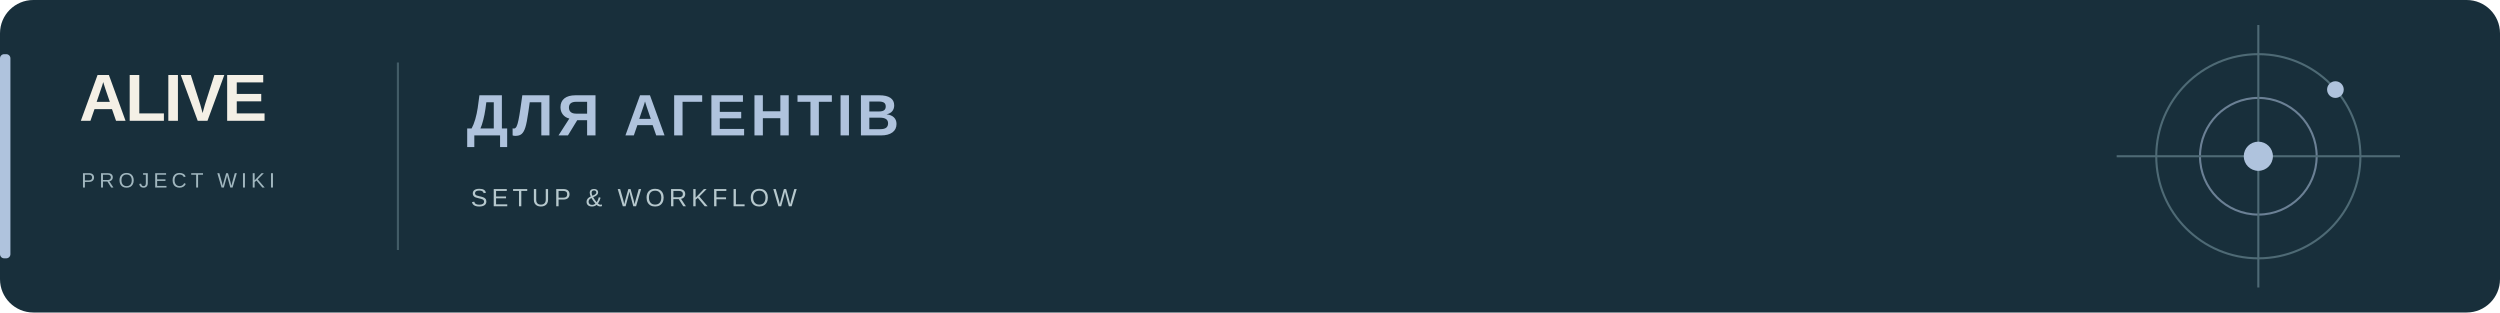
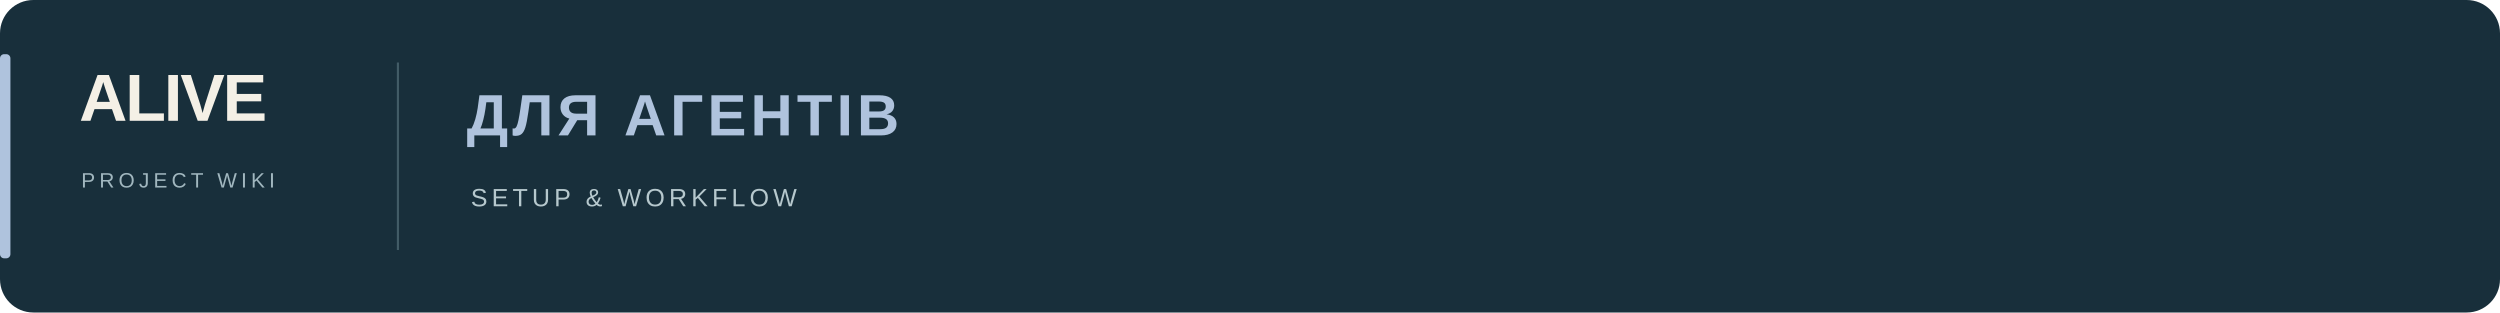
<svg xmlns="http://www.w3.org/2000/svg" width="1200" height="150" viewBox="0 0 1200 150" role="img" aria-labelledby="title desc">
  <rect width="1200" height="150" rx="16" fill="#182f3b" />
  <rect x="0" y="26" width="5" height="98" rx="2" fill="#afc3dd" />
  <text x="38" y="58" fill="#f4f0e6" font-family="Arial,Helvetica,sans-serif" font-size="32" font-weight="700" letter-spacing="-1">ALIVE</text>
  <text x="39" y="90" fill="#a1b7bf" font-family="Arial,Helvetica,sans-serif" font-size="10" letter-spacing="2">PROJECT WIKI</text>
  <path d="M191 30v90" stroke="#425c67" />
  <text x="224" y="65" fill="#afc3dd" font-family="Arial,Helvetica,sans-serif" font-size="28" font-weight="700" letter-spacing="2">ДЛЯ АГЕНТІВ</text>
  <text x="226" y="99" fill="#b6c8cd" font-family="Arial,Helvetica,sans-serif" font-size="12" letter-spacing="2">SETUP &amp; WORKFLOW</text>
-   <circle cx="1084" cy="75" r="49" fill="none" stroke="#4e6a75" />
-   <circle cx="1084" cy="75" r="28" fill="none" stroke="#afc3dd" stroke-opacity=".55" />
-   <path d="M1016 75h136M1084 12v126" stroke="#4e6a75" />
-   <circle cx="1084" cy="75" r="7" fill="#afc3dd" />
-   <circle cx="1121" cy="43" r="4" fill="#afc3dd" />
</svg>
